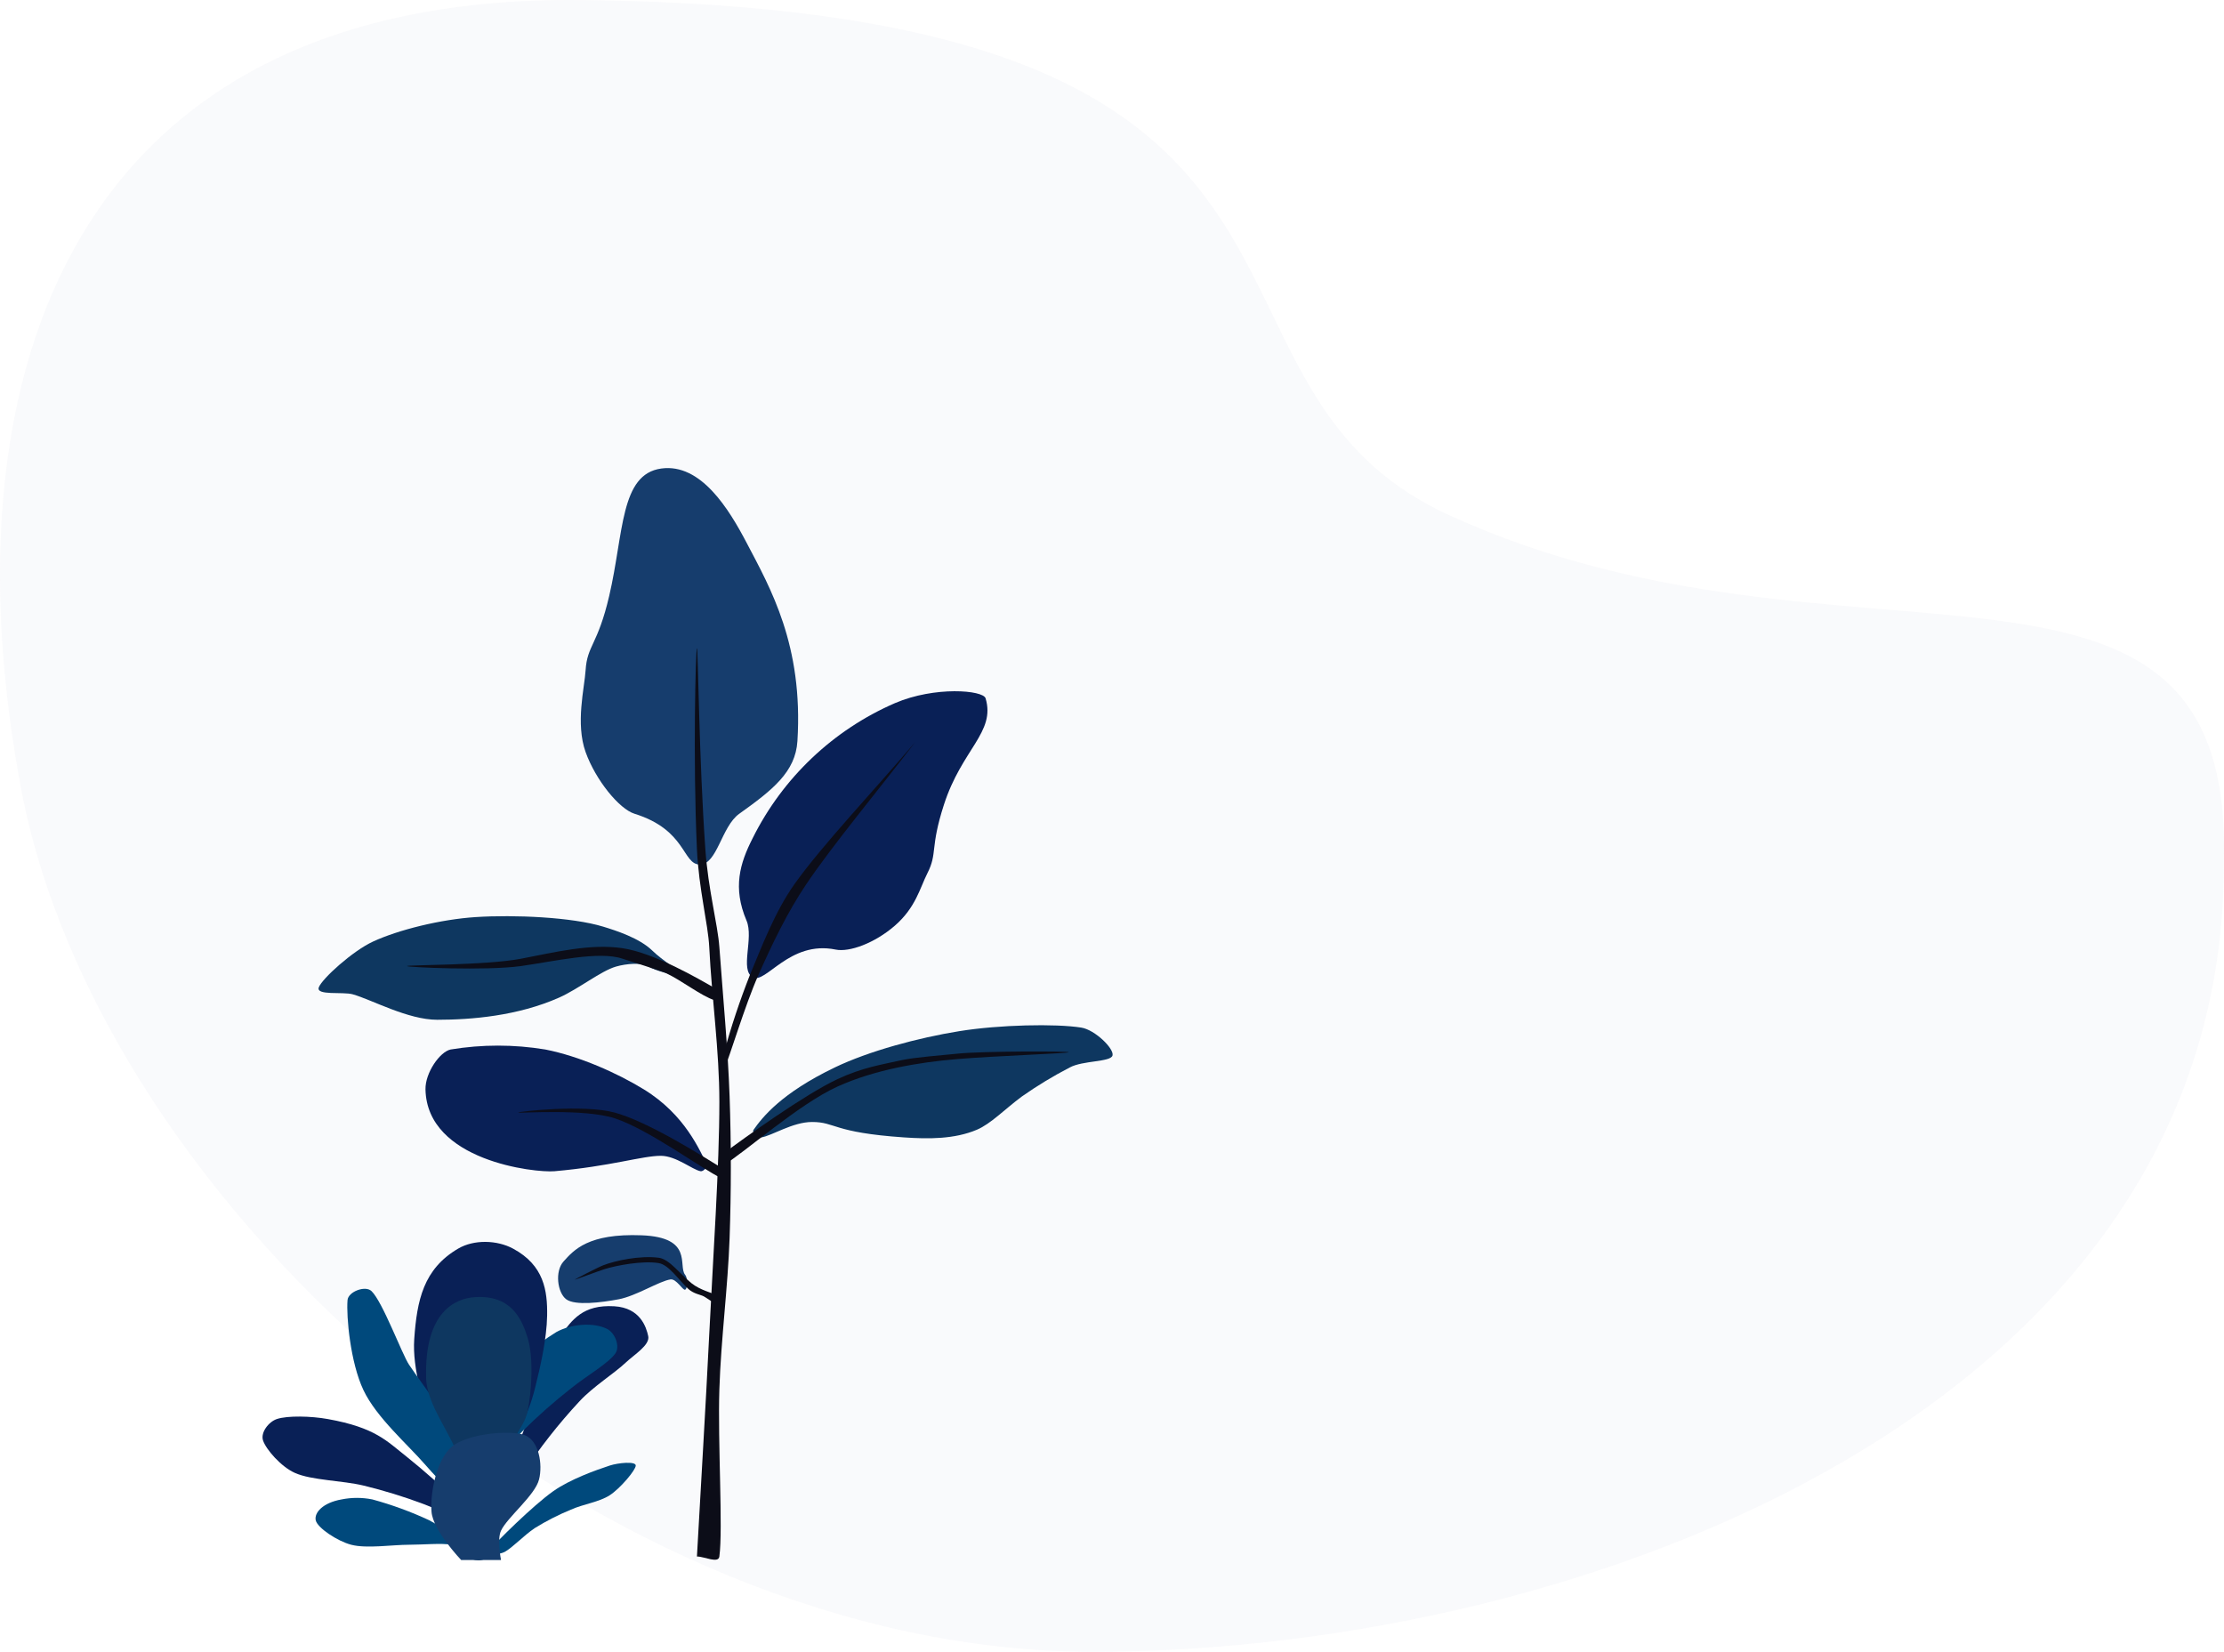
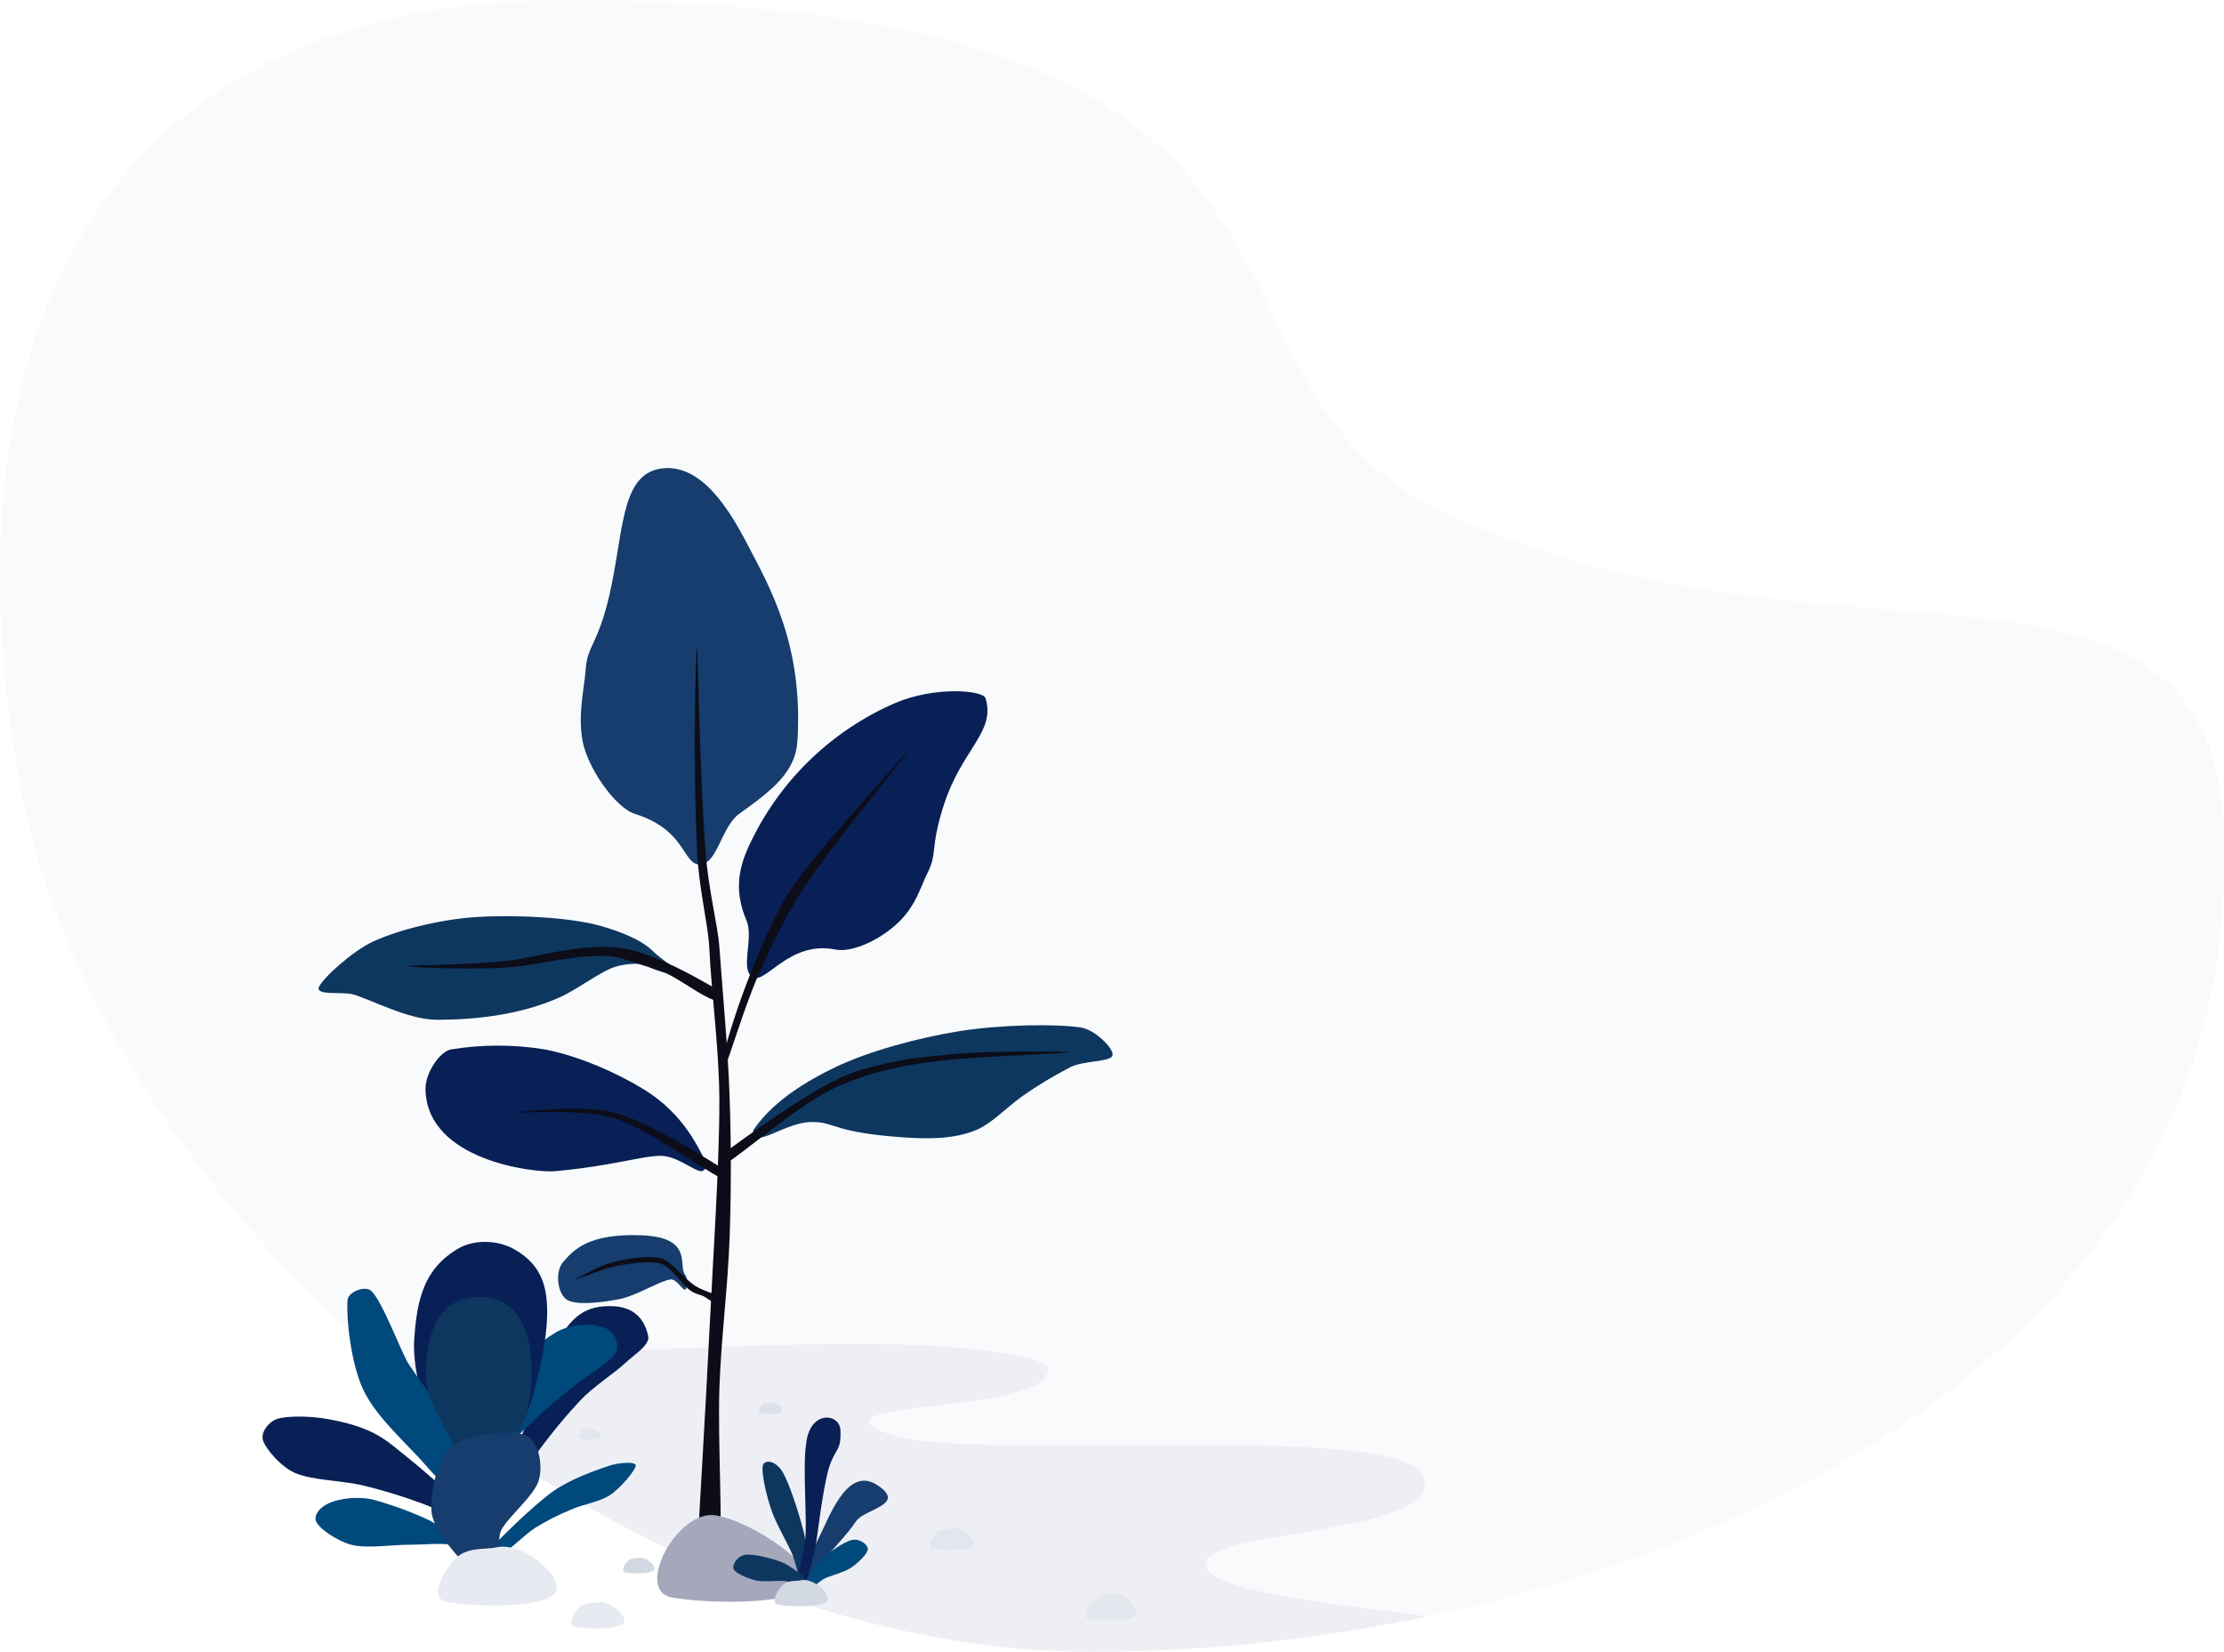
<svg xmlns="http://www.w3.org/2000/svg" width="601.486" height="446.721" viewBox="0 0 601.486 446.721">
-   <g id="Group_1193" data-name="Group 1193" transform="translate(-612.845 -272.652)">
-     <path id="Path_2662" data-name="Path 2662" d="M122.031-2.348C349.542-.915,279.452,100.336,359.942,137.061,467.5,186.138,572.227,131.768,569.27,230.9c.548,147.31-172.719,213.475-305.82,213.475S-5.239,324.323-26.518,210.588-11.07-2.348,122.031-2.348Z" transform="translate(645 275)" fill="#f1f2f7" opacity="0.416" />
-     <g id="Group_1110" data-name="Group 1110" transform="translate(-1188 92.18)">
-       <path id="Path_2416" data-name="Path 2416" d="M96.225-60.2c2.224-2.682,12.192-12.53,17.687-16.424,4.559-3.229,11.609-5.73,15.3-6.941,2.222-.731,7.018-1.212,7.018,0s-4.191,6.194-7.018,8.023c-2.91,1.882-7.169,2.4-10.517,3.908a66.38,66.38,0,0,0-9.772,4.987c-3,2.013-6,5.272-8.151,6.447C99.439-59.472,95.259-59.033,96.225-60.2Z" transform="translate(1836.556 660.391)" fill="#00497c" fill-rule="evenodd" />
-       <path id="Path_2417" data-name="Path 2417" d="M112.322-66.584A71.173,71.173,0,0,0,102.11-73.21a96.153,96.153,0,0,0-15.369-5.628,21.04,21.04,0,0,0-8.334,0c-5.056.886-7.418,3.586-6.985,5.628s5.827,5.64,9.583,6.626c4.205,1.1,11.136,0,15.647,0,3.807,0,8.809-.49,11.421,0,1.693.318,3.1,2.45,4.249,2.94.819.348,2.669.49,2.669,0S113.385-65.795,112.322-66.584Z" transform="translate(1814.81 664.831)" fill="#00497c" fill-rule="evenodd" />
-       <path id="Path_2418" data-name="Path 2418" d="M94.71-42.008c1.468-5.064,8.418-20.933,12.132-30.385,3.44-8.753,6.024-20.725,10.154-26.322,3.236-4.384,6.1-8.59,14.661-8.086,7.043.415,8.659,5.68,9.173,8.086s-3.832,5.01-6.11,7.169c-3.093,2.929-8.769,6.441-12.444,10.407a148.343,148.343,0,0,0-15.433,19.677c-3.748,6.051-6.784,16.212-8.806,19.454C97.449-41.068,94.4-40.944,94.71-42.008Z" transform="translate(1835.33 640.554)" fill="#092056" fill-rule="evenodd" />
-       <path id="Path_2419" data-name="Path 2419" d="M93.53-62.965c1.972-5.675,5.446-18.41,9.691-24.813a50.6,50.6,0,0,1,15.28-14.4c3.907-2.183,10.111-2.758,13.83-.793,2.023,1.068,3.44,4.6,2.173,6.509-1.775,2.663-7.857,6.123-11.981,9.472a147.855,147.855,0,0,0-13.2,11.651c-3.633,3.8-8.443,8.639-10.611,12.372-1.764,3.037-2.1,8.356-3.24,10.027-.67.986-3.35,1.17-3.576,0C91.568-54.609,92.418-59.766,93.53-62.965Z" transform="translate(1832.806 642.908)" fill="#00497c" fill-rule="evenodd" />
-       <path id="Path_2420" data-name="Path 2420" d="M99.426-37.952c-.326-3.672-.419-13.427-1.954-18.162-1.291-3.982-5.863-6.3-7.257-10.25C88.237-71.97,85.05-81.823,85.6-89.75c.729-10.547,2.49-19.005,11.875-24.512,4.269-2.506,10.491-2.346,14.849,0,8.4,4.518,9.318,11.412,9.219,18.09-.1,6.313-1.873,14.056-3.194,19.3a47.543,47.543,0,0,1-4.74,12.179c-1.674,2.726-5.665,3.744-6.862,6.711-1.642,4.07-2.49,13.724-2.989,17.707-.256,2.048.722,5.159,0,6.191s-3.608.645-4.33,0S99.541-36.666,99.426-37.952Z" transform="translate(1827.275 632.423)" fill="#092056" fill-rule="evenodd" />
-       <path id="Path_2421" data-name="Path 2421" d="M117.078-67.324a187.054,187.054,0,0,0-14.449-12.853c-5.22-4.077-8.26-7.782-21.253-10.11-4.512-.809-10.837-.967-13.752,0-2.183.724-4.467,3.617-3.739,5.8.809,2.427,4.861,7.088,8.594,8.761,4.535,2.034,12.828,2.041,18.619,3.441a140.55,140.55,0,0,1,16.13,4.961c3.448,1.336,7.353,2.93,9.849,5.106,2.377,2.073,3.825,7.308,5.126,7.953s3.274-2.566,2.68-4.081C124.029-60.522,119.909-64.547,117.078-67.324Z" transform="translate(1808.1 654.537)" fill="#092056" fill-rule="evenodd" />
-       <path id="Path_2422" data-name="Path 2422" d="M82.484-108.716c-1.669-1.594-6.292.147-6.479,2.448-.363,4.461.775,16.884,4.3,24.325S92.325-67.2,97.174-61.589c3.939,4.557,9.78,10,12.226,13.305,1.38,1.864,1.519,6.121,2.448,6.513s3.32-2.438,3.127-4.163c-.408-3.643-2.876-12.132-5.575-17.7-3.481-7.176-13.033-19.621-16.736-25.134C90.738-91.631,85.5-105.838,82.484-108.716Z" transform="translate(1818.831 638.363)" fill="#00497c" fill-rule="evenodd" />
-       <path id="Path_2423" data-name="Path 2423" d="M98.937-38.066c-.9-2.081.736-12.067,0-16.909-.488-3.21-1.837-6.5-2.657-9.194C94.106-71.3,87.5-78.843,87.293-86.194c-.519-18.2,8.131-21.554,13.043-21.909,9.822-.713,12.772,5.7,14.39,10.925,1.679,5.421,1.126,14.436,0,19.937-.985,4.806-5.437,8.349-6.764,13.072-.7,2.5-2.442,5.567-2.747,9.194-.383,4.559-.691,14.981-1.4,16.909C103.256-36.539,99.58-36.572,98.937-38.066Z" transform="translate(1828.801 639.398)" fill="#0e3760" fill-rule="evenodd" />
-       <path id="Path_2424" data-name="Path 2424" d="M96.1-54.206s-7.605-7.941-8.014-13.022c-.411-5.115,1.353-14.207,5.546-17.668s15.688-4.578,19.611-3.1,4.935,7.9,3.931,11.975c-1.06,4.308-8.577,10.24-10.293,13.876-1.129,2.393,0,7.938,0,7.938Z" transform="translate(1829.467 656.58)" fill="#163d6d" fill-rule="evenodd" />
+   <defs>
+     <clipPath id="clip-path">
+       <path id="Path_2692" data-name="Path 2692" d="M122.031-2.348C349.542-.915,279.452,100.336,359.942,137.061,467.5,186.138,572.227,131.768,569.27,230.9c.548,147.31-172.719,213.475-305.82,213.475S-5.239,324.323-26.518,210.588-11.07-2.348,122.031-2.348Z" transform="translate(391 449)" fill="#f1f2f7" opacity="0.416" />
+     </clipPath>
+   </defs>
+   <g id="Group_1204" data-name="Group 1204" transform="translate(-556.845 -254.652)">
+     <g id="Group_1201" data-name="Group 1201" transform="translate(-56 -18)">
+       <path id="Path_2662" data-name="Path 2662" d="M122.031-2.348C349.542-.915,279.452,100.336,359.942,137.061,467.5,186.138,572.227,131.768,569.27,230.9c.548,147.31-172.719,213.475-305.82,213.475S-5.239,324.323-26.518,210.588-11.07-2.348,122.031-2.348Z" transform="translate(645 275)" fill="#f1f2f7" opacity="0.416" />
+       <g id="Mask_Group_7" data-name="Mask Group 7" transform="translate(254 -174)" clip-path="url(#clip-path)">
+         <path id="Path_2691" data-name="Path 2691" d="M11156.859,9886.88s121.934-10.52,194.071-10.79c28.709-.107,52.493,3.284,52.408,6.855-.3,12.442-65,8.075-44.3,17.1s141.126-4.121,145.929,12.34-67.369,13.45-58.164,25.133,114.738,12.3,98.293,26.012-198.953,28.718-198.953,28.718Z" transform="translate(-10761 -9066)" fill="#d0d4e2" opacity="0.286" />
+       </g>
+       <g id="Group_1110" data-name="Group 1110" transform="translate(-1188 92.18)">
+         <path id="Path_2416" data-name="Path 2416" d="M96.225-60.2c2.224-2.682,12.192-12.53,17.687-16.424,4.559-3.229,11.609-5.73,15.3-6.941,2.222-.731,7.018-1.212,7.018,0s-4.191,6.194-7.018,8.023c-2.91,1.882-7.169,2.4-10.517,3.908a66.38,66.38,0,0,0-9.772,4.987c-3,2.013-6,5.272-8.151,6.447C99.439-59.472,95.259-59.033,96.225-60.2Z" transform="translate(1836.556 660.391)" fill="#00497c" fill-rule="evenodd" />
+         <path id="Path_2417" data-name="Path 2417" d="M112.322-66.584A71.173,71.173,0,0,0,102.11-73.21a96.153,96.153,0,0,0-15.369-5.628,21.04,21.04,0,0,0-8.334,0c-5.056.886-7.418,3.586-6.985,5.628s5.827,5.64,9.583,6.626c4.205,1.1,11.136,0,15.647,0,3.807,0,8.809-.49,11.421,0,1.693.318,3.1,2.45,4.249,2.94.819.348,2.669.49,2.669,0S113.385-65.795,112.322-66.584Z" transform="translate(1814.81 664.831)" fill="#00497c" fill-rule="evenodd" />
+         <path id="Path_2418" data-name="Path 2418" d="M94.71-42.008c1.468-5.064,8.418-20.933,12.132-30.385,3.44-8.753,6.024-20.725,10.154-26.322,3.236-4.384,6.1-8.59,14.661-8.086,7.043.415,8.659,5.68,9.173,8.086s-3.832,5.01-6.11,7.169c-3.093,2.929-8.769,6.441-12.444,10.407a148.343,148.343,0,0,0-15.433,19.677c-3.748,6.051-6.784,16.212-8.806,19.454C97.449-41.068,94.4-40.944,94.71-42.008Z" transform="translate(1835.33 640.554)" fill="#092056" fill-rule="evenodd" />
+         <path id="Path_2419" data-name="Path 2419" d="M93.53-62.965c1.972-5.675,5.446-18.41,9.691-24.813a50.6,50.6,0,0,1,15.28-14.4c3.907-2.183,10.111-2.758,13.83-.793,2.023,1.068,3.44,4.6,2.173,6.509-1.775,2.663-7.857,6.123-11.981,9.472a147.855,147.855,0,0,0-13.2,11.651c-3.633,3.8-8.443,8.639-10.611,12.372-1.764,3.037-2.1,8.356-3.24,10.027-.67.986-3.35,1.17-3.576,0C91.568-54.609,92.418-59.766,93.53-62.965Z" transform="translate(1832.806 642.908)" fill="#00497c" fill-rule="evenodd" />
+         <path id="Path_2420" data-name="Path 2420" d="M99.426-37.952c-.326-3.672-.419-13.427-1.954-18.162-1.291-3.982-5.863-6.3-7.257-10.25C88.237-71.97,85.05-81.823,85.6-89.75c.729-10.547,2.49-19.005,11.875-24.512,4.269-2.506,10.491-2.346,14.849,0,8.4,4.518,9.318,11.412,9.219,18.09-.1,6.313-1.873,14.056-3.194,19.3a47.543,47.543,0,0,1-4.74,12.179c-1.674,2.726-5.665,3.744-6.862,6.711-1.642,4.07-2.49,13.724-2.989,17.707-.256,2.048.722,5.159,0,6.191s-3.608.645-4.33,0S99.541-36.666,99.426-37.952Z" transform="translate(1827.275 632.423)" fill="#092056" fill-rule="evenodd" />
+         <path id="Path_2421" data-name="Path 2421" d="M117.078-67.324a187.054,187.054,0,0,0-14.449-12.853c-5.22-4.077-8.26-7.782-21.253-10.11-4.512-.809-10.837-.967-13.752,0-2.183.724-4.467,3.617-3.739,5.8.809,2.427,4.861,7.088,8.594,8.761,4.535,2.034,12.828,2.041,18.619,3.441a140.55,140.55,0,0,1,16.13,4.961c3.448,1.336,7.353,2.93,9.849,5.106,2.377,2.073,3.825,7.308,5.126,7.953s3.274-2.566,2.68-4.081C124.029-60.522,119.909-64.547,117.078-67.324Z" transform="translate(1808.1 654.537)" fill="#092056" fill-rule="evenodd" />
+         <path id="Path_2422" data-name="Path 2422" d="M82.484-108.716c-1.669-1.594-6.292.147-6.479,2.448-.363,4.461.775,16.884,4.3,24.325S92.325-67.2,97.174-61.589c3.939,4.557,9.78,10,12.226,13.305,1.38,1.864,1.519,6.121,2.448,6.513s3.32-2.438,3.127-4.163c-.408-3.643-2.876-12.132-5.575-17.7-3.481-7.176-13.033-19.621-16.736-25.134C90.738-91.631,85.5-105.838,82.484-108.716Z" transform="translate(1818.831 638.363)" fill="#00497c" fill-rule="evenodd" />
+         <path id="Path_2423" data-name="Path 2423" d="M98.937-38.066c-.9-2.081.736-12.067,0-16.909-.488-3.21-1.837-6.5-2.657-9.194C94.106-71.3,87.5-78.843,87.293-86.194c-.519-18.2,8.131-21.554,13.043-21.909,9.822-.713,12.772,5.7,14.39,10.925,1.679,5.421,1.126,14.436,0,19.937-.985,4.806-5.437,8.349-6.764,13.072-.7,2.5-2.442,5.567-2.747,9.194-.383,4.559-.691,14.981-1.4,16.909C103.256-36.539,99.58-36.572,98.937-38.066Z" transform="translate(1828.801 639.398)" fill="#0e3760" fill-rule="evenodd" />
+         <path id="Path_2424" data-name="Path 2424" d="M96.1-54.206s-7.605-7.941-8.014-13.022c-.411-5.115,1.353-14.207,5.546-17.668s15.688-4.578,19.611-3.1,4.935,7.9,3.931,11.975c-1.06,4.308-8.577,10.24-10.293,13.876-1.129,2.393,0,7.938,0,7.938Z" transform="translate(1829.467 656.58)" fill="#163d6d" fill-rule="evenodd" />
+       </g>
+       <g id="Group_1115" data-name="Group 1115" transform="translate(-110 -6105.82)">
+         <path id="Path_2404" data-name="Path 2404" d="M80.506-319.3c-11.14,1.535-10.108,17.376-14.08,34.424-3.112,13.357-5.965,13.345-6.389,20.13-.3,4.774-2.776,14.386,0,22.138,2.7,7.542,9.077,15.392,13.227,16.678C87.357-221.558,86.207-212.2,90.928-212.2s5.822-10.272,10.66-13.723c9.046-6.454,15.218-11.327,15.736-19.664,1.61-25.922-7.322-41.378-13.7-53.548C98.8-308.342,91.219-320.771,80.506-319.3Z" transform="translate(821.187 6824.482)" fill="#163d6d" fill-rule="evenodd" />
+         <path id="Path_2405" data-name="Path 2405" d="M160.861-267.526c2.759,9.2-6.409,13.717-11.273,28.8-3.811,11.817-1.672,13.022-4.473,18.531-1.972,3.877-3.13,9.234-8.768,14.14-5.487,4.773-12.337,7.246-16.031,6.488-12.546-2.574-18.915,9.488-22.445,7.478s.367-10.547-1.665-15.319c-3.8-8.922-1.779-15.527,1.665-22.294a77.483,77.483,0,0,1,38.476-36.517C147.147-270.849,160.2-269.733,160.861-267.526Z" transform="translate(828.537 6834.853)" fill="#092056" fill-rule="evenodd" />
+         <path id="Path_2406" data-name="Path 2406" d="M88-136.9c-1.956-2.451,2.32-10.122-11.738-10.672-14.456-.564-18.341,3.974-21.134,7.072-2.413,2.677-1.659,8.432.713,10.224s9.577.885,14.237,0c4.7-.894,10.985-4.929,13.972-5.359,1.6-.231,3.292,2.986,3.95,2.775S88.844-135.837,88-136.9Z" transform="translate(820.131 6860.13)" fill="#163d6d" fill-rule="evenodd" />
+         <path id="Path_2407" data-name="Path 2407" d="M96.726-203.748c.294-1.252-3.4-3.014-6.507-6.034-3.446-3.346-9.745-5.372-13.24-6.44-8.457-2.583-24.1-3.26-34.469-2.589-9.5.615-20.886,3.44-27.768,6.615C9.161-209.621.963-202.151.074-199.829s6.5,1.152,9.172,1.905c5.145,1.455,14.9,6.886,22.843,6.886,9.222,0,21.774-1.032,32.953-5.99,5.253-2.33,11.289-7.2,15.381-8.39,2.834-.826,7.046-1.162,8.866,0C90.814-204.445,96.478-202.69,96.726-203.748Z" transform="translate(809 6845.307)" fill="#0e3760" fill-rule="evenodd" />
+         <path id="Path_2408" data-name="Path 2408" d="M97.454-166.357c2.393-3.392,7.494-9.9,21.944-16.845,9.261-4.451,22.535-8.018,33.649-9.816,10.869-1.758,26.116-2.07,33.03-.972,3.753.6,8.969,5.76,8.449,7.558s-8.061,1.314-11.567,3.23a112.356,112.356,0,0,0-12.966,7.86c-4.663,3.462-8.367,7.38-12.17,8.985-6.065,2.559-13.028,2.52-19.679,2.065-19.377-1.327-18.438-4.169-24.87-4.169-5.261,0-10.859,3.736-13.719,4.169C98.579-164.144,96.889-165.556,97.454-166.357Z" transform="translate(829.198 6850.375)" fill="#0e3760" fill-rule="evenodd" />
+         <path id="Path_2409" data-name="Path 2409" d="M99.984-158.156C98.109-161.548,94.316-171.285,83-178.23c-7.254-4.451-17.483-8.99-26.678-10.788a78.6,78.6,0,0,0-25.55,0c-2.94.6-6.909,6.319-6.821,10.788.384,19.372,29.663,22.595,34.872,22.139,15.177-1.327,23.733-4.171,28.771-4.171,4.12,0,8.505,3.737,10.745,4.171C99.1-155.942,100.426-157.355,99.984-158.156Z" transform="translate(813.969 6851.322)" fill="#092056" fill-rule="evenodd" />
+         <path id="Path_2410" data-name="Path 2410" d="M84.849-33.42c1.11-20.039,2.34-40.071,3.329-60.116,1.011-20.486,2.736-45.351,2.736-62.8,0-14-2.046-27.926-2.736-41.907-.305-6.175-2.84-15.724-3.329-26.418-1.131-24.739-.318-54.452,0-54.452s.54,29.875,2.277,54.452c.775,10.969,3.334,20.182,3.788,26.418.98,13.453,2.3,27.245,2.766,40.369q.673,19.177,0,38.377c-.461,13.211-2.327,27.237-2.766,40.891-.461,14.347,1.011,37.658,0,45.19-.265,1.978-4.043,0-6.065,0" transform="translate(826.485 6832.844)" fill="#0c0d18" fill-rule="evenodd" />
+         <path id="Path_2411" data-name="Path 2411" d="M142.6-258.051c-10.889,12.808-25.21,27.917-32.668,38.425-5.3,7.47-8.9,17.026-12.072,24.626a204.362,204.362,0,0,0-6.988,20.975c-.4,1.483-.623,6.011,0,4.6,1.548-3.5,5.606-17.283,9.286-25.58,3.712-8.368,7.8-16.918,12.983-24.626,7.073-10.508,19.639-25.617,29.458-38.425" transform="translate(827.776 6837.215)" fill="#0c0d18" fill-rule="evenodd" />
+         <path id="Path_2412" data-name="Path 2412" d="M91-161.316c5.1-3.85,21.819-15.846,30.588-19.945,6.805-3.183,11.987-3.929,17.373-5.143,3.43-.774,11.446-1.362,14.944-1.741,6.778-.734,30.277-.706,30.277-.4s-20.168,1-30.277,1.854c-10.447.885-22.266,2.882-32.317,7.441C111.1-174.5,96.1-161.1,91-158.163,89.988-157.583,90.069-160.615,91-161.316Z" transform="translate(827.73 6851.595)" fill="#0c0d18" fill-rule="evenodd" />
+         <path id="Path_2413" data-name="Path 2413" d="M102.977-201.081c-4.141-2.341-16.121-9.417-24.846-10.732s-18.457,1.115-27.508,2.847c-9.343,1.788-30.833,1.649-30.833,1.979s21.49,1.315,30.833,0c9.1-1.28,21.17-4.153,27.508-1.979,1.618.554,10.05,3.137,11.608,3.839,4.141,1.867,9.876,6.395,13.238,7.358C104.051-197.461,103.948-200.533,102.977-201.081Z" transform="translate(813.106 6846.731)" fill="#0c0d18" fill-rule="evenodd" />
+         <path id="Path_2414" data-name="Path 2414" d="M99.481-160.076C94.7-163.018,79.9-172.422,70.773-174.892c-8.375-2.266-26.054-.258-26.054,0s17.784-1.121,26.054,1.546C79.9-170.4,94.7-159.451,99.481-157.24,100.348-156.84,100.294-159.576,99.481-160.076Z" transform="translate(818.279 6854.249)" fill="#0c0d18" fill-rule="evenodd" />
+         <path id="Path_2415" data-name="Path 2415" d="M95.572-132.4c-1.033-.692-4.182-1.291-6.6-3.222-3.212-2.562-5.968-6.523-8.884-6.9-5.112-.665-11.818.795-15,2.038-1.534.6-7.914,3.9-7.7,3.9s6.2-2.274,8.029-2.85c3.185-1,10.316-2.362,14.677-1.639,2.725.452,5.333,4.483,7.971,6.956,1.466,1.374,3.409,1.578,4.268,2.067,1.082.616,2.706,1.907,3.247,1.849S96.186-131.99,95.572-132.4Z" transform="translate(820.905 6861.151)" fill="#0c0d18" fill-rule="evenodd" />
+       </g>
    </g>
-     <g id="Group_1115" data-name="Group 1115" transform="translate(-110 -6105.82)">
-       <path id="Path_2404" data-name="Path 2404" d="M80.506-319.3c-11.14,1.535-10.108,17.376-14.08,34.424-3.112,13.357-5.965,13.345-6.389,20.13-.3,4.774-2.776,14.386,0,22.138,2.7,7.542,9.077,15.392,13.227,16.678C87.357-221.558,86.207-212.2,90.928-212.2s5.822-10.272,10.66-13.723c9.046-6.454,15.218-11.327,15.736-19.664,1.61-25.922-7.322-41.378-13.7-53.548C98.8-308.342,91.219-320.771,80.506-319.3Z" transform="translate(821.187 6824.482)" fill="#163d6d" fill-rule="evenodd" />
-       <path id="Path_2405" data-name="Path 2405" d="M160.861-267.526c2.759,9.2-6.409,13.717-11.273,28.8-3.811,11.817-1.672,13.022-4.473,18.531-1.972,3.877-3.13,9.234-8.768,14.14-5.487,4.773-12.337,7.246-16.031,6.488-12.546-2.574-18.915,9.488-22.445,7.478s.367-10.547-1.665-15.319c-3.8-8.922-1.779-15.527,1.665-22.294a77.483,77.483,0,0,1,38.476-36.517C147.147-270.849,160.2-269.733,160.861-267.526Z" transform="translate(828.537 6834.853)" fill="#092056" fill-rule="evenodd" />
-       <path id="Path_2406" data-name="Path 2406" d="M88-136.9c-1.956-2.451,2.32-10.122-11.738-10.672-14.456-.564-18.341,3.974-21.134,7.072-2.413,2.677-1.659,8.432.713,10.224s9.577.885,14.237,0c4.7-.894,10.985-4.929,13.972-5.359,1.6-.231,3.292,2.986,3.95,2.775S88.844-135.837,88-136.9Z" transform="translate(820.131 6860.13)" fill="#163d6d" fill-rule="evenodd" />
-       <path id="Path_2407" data-name="Path 2407" d="M96.726-203.748c.294-1.252-3.4-3.014-6.507-6.034-3.446-3.346-9.745-5.372-13.24-6.44-8.457-2.583-24.1-3.26-34.469-2.589-9.5.615-20.886,3.44-27.768,6.615C9.161-209.621.963-202.151.074-199.829s6.5,1.152,9.172,1.905c5.145,1.455,14.9,6.886,22.843,6.886,9.222,0,21.774-1.032,32.953-5.99,5.253-2.33,11.289-7.2,15.381-8.39,2.834-.826,7.046-1.162,8.866,0C90.814-204.445,96.478-202.69,96.726-203.748Z" transform="translate(809 6845.307)" fill="#0e3760" fill-rule="evenodd" />
-       <path id="Path_2408" data-name="Path 2408" d="M97.454-166.357c2.393-3.392,7.494-9.9,21.944-16.845,9.261-4.451,22.535-8.018,33.649-9.816,10.869-1.758,26.116-2.07,33.03-.972,3.753.6,8.969,5.76,8.449,7.558s-8.061,1.314-11.567,3.23a112.356,112.356,0,0,0-12.966,7.86c-4.663,3.462-8.367,7.38-12.17,8.985-6.065,2.559-13.028,2.52-19.679,2.065-19.377-1.327-18.438-4.169-24.87-4.169-5.261,0-10.859,3.736-13.719,4.169C98.579-164.144,96.889-165.556,97.454-166.357Z" transform="translate(829.198 6850.375)" fill="#0e3760" fill-rule="evenodd" />
-       <path id="Path_2409" data-name="Path 2409" d="M99.984-158.156C98.109-161.548,94.316-171.285,83-178.23c-7.254-4.451-17.483-8.99-26.678-10.788a78.6,78.6,0,0,0-25.55,0c-2.94.6-6.909,6.319-6.821,10.788.384,19.372,29.663,22.595,34.872,22.139,15.177-1.327,23.733-4.171,28.771-4.171,4.12,0,8.505,3.737,10.745,4.171C99.1-155.942,100.426-157.355,99.984-158.156Z" transform="translate(813.969 6851.322)" fill="#092056" fill-rule="evenodd" />
-       <path id="Path_2410" data-name="Path 2410" d="M84.849-33.42c1.11-20.039,2.34-40.071,3.329-60.116,1.011-20.486,2.736-45.351,2.736-62.8,0-14-2.046-27.926-2.736-41.907-.305-6.175-2.84-15.724-3.329-26.418-1.131-24.739-.318-54.452,0-54.452s.54,29.875,2.277,54.452c.775,10.969,3.334,20.182,3.788,26.418.98,13.453,2.3,27.245,2.766,40.369q.673,19.177,0,38.377c-.461,13.211-2.327,27.237-2.766,40.891-.461,14.347,1.011,37.658,0,45.19-.265,1.978-4.043,0-6.065,0" transform="translate(826.485 6832.844)" fill="#0c0d18" fill-rule="evenodd" />
-       <path id="Path_2411" data-name="Path 2411" d="M142.6-258.051c-10.889,12.808-25.21,27.917-32.668,38.425-5.3,7.47-8.9,17.026-12.072,24.626a204.362,204.362,0,0,0-6.988,20.975c-.4,1.483-.623,6.011,0,4.6,1.548-3.5,5.606-17.283,9.286-25.58,3.712-8.368,7.8-16.918,12.983-24.626,7.073-10.508,19.639-25.617,29.458-38.425" transform="translate(827.776 6837.215)" fill="#0c0d18" fill-rule="evenodd" />
-       <path id="Path_2412" data-name="Path 2412" d="M91-161.316c5.1-3.85,21.819-15.846,30.588-19.945,6.805-3.183,11.987-3.929,17.373-5.143,3.43-.774,11.446-1.362,14.944-1.741,6.778-.734,30.277-.706,30.277-.4s-20.168,1-30.277,1.854c-10.447.885-22.266,2.882-32.317,7.441C111.1-174.5,96.1-161.1,91-158.163,89.988-157.583,90.069-160.615,91-161.316Z" transform="translate(827.73 6851.595)" fill="#0c0d18" fill-rule="evenodd" />
-       <path id="Path_2413" data-name="Path 2413" d="M102.977-201.081c-4.141-2.341-16.121-9.417-24.846-10.732s-18.457,1.115-27.508,2.847c-9.343,1.788-30.833,1.649-30.833,1.979s21.49,1.315,30.833,0c9.1-1.28,21.17-4.153,27.508-1.979,1.618.554,10.05,3.137,11.608,3.839,4.141,1.867,9.876,6.395,13.238,7.358C104.051-197.461,103.948-200.533,102.977-201.081Z" transform="translate(813.106 6846.731)" fill="#0c0d18" fill-rule="evenodd" />
-       <path id="Path_2414" data-name="Path 2414" d="M99.481-160.076C94.7-163.018,79.9-172.422,70.773-174.892c-8.375-2.266-26.054-.258-26.054,0s17.784-1.121,26.054,1.546C79.9-170.4,94.7-159.451,99.481-157.24,100.348-156.84,100.294-159.576,99.481-160.076Z" transform="translate(818.279 6854.249)" fill="#0c0d18" fill-rule="evenodd" />
-       <path id="Path_2415" data-name="Path 2415" d="M95.572-132.4c-1.033-.692-4.182-1.291-6.6-3.222-3.212-2.562-5.968-6.523-8.884-6.9-5.112-.665-11.818.795-15,2.038-1.534.6-7.914,3.9-7.7,3.9s6.2-2.274,8.029-2.85c3.185-1,10.316-2.362,14.677-1.639,2.725.452,5.333,4.483,7.971,6.956,1.466,1.374,3.409,1.578,4.268,2.067,1.082.616,2.706,1.907,3.247,1.849S96.186-131.99,95.572-132.4Z" transform="translate(820.905 6861.151)" fill="#0c0d18" fill-rule="evenodd" />
-     </g>
+     <path id="Path_2679" data-name="Path 2679" d="M11522.438,9748.3c10.425,1.759,29.2,14.931,24.587,19.521s-25.95,4.466-36.375,2.708S11512.013,9746.542,11522.438,9748.3Z" transform="translate(-10772 -9083.813)" fill="#a4a8ba" />
+     <path id="Path_2680" data-name="Path 2680" d="M11523.065,9751.142c7.714-1.739,19.329,9.006,15.665,12.654s-20.625,3.55-28.911,2.152c-4.938-.833-1.459-7.722,1.853-11.423S11519.949,9751.845,11523.065,9751.142Z" transform="translate(-10832 -9078)" fill="#e7eaf0" />
+     <path id="Path_2681" data-name="Path 2681" d="M11514.408,9751.037c3.462-.779,8.675,4.043,7.03,5.68s-9.257,1.594-12.976.967c-2.217-.375-.654-3.466.832-5.127S11513.01,9751.354,11514.408,9751.037Z" transform="translate(-10796 -9063)" fill="#e7eaf0" />
+     <path id="Path_2683" data-name="Path 2683" d="M11511.534,9751c2.05-.462,5.138,2.395,4.163,3.363s-5.482.944-7.685.573c-1.313-.223-.388-2.053.493-3.037S11510.705,9751.189,11511.534,9751Z" transform="translate(-10782 -9075)" fill="#d3d9e3" />
+     <path id="Path_2684" data-name="Path 2684" d="M89.833-54.206A87.806,87.806,0,0,1,88.04-67.228c-.092-5.115-3.393-20.678,6.509-20.17s.225,7.3,0,11.379c-.237,4.308-1.919,10.24-2.3,13.876a78.935,78.935,0,0,0,0,7.938Z" transform="translate(668.457 684.663) rotate(30)" fill="#163d6d" fill-rule="evenodd" />
+     <path id="Path_2685" data-name="Path 2685" d="M93.142-54.206a82.707,82.707,0,0,0,1.912-13.022c.1-5.115-.323-14.207-1.323-17.668s-3.743-4.578-4.679-3.1-1.178,7.9-.938,11.975c.253,4.308,2.047,10.24,2.456,13.876a74.031,74.031,0,0,1,0,7.938Z" transform="matrix(0.966, -0.259, 0.259, 0.966, 699.936, 759.021)" fill="#0e3760" fill-rule="evenodd" />
+     <path id="Path_2686" data-name="Path 2686" d="M93.142-41.585a84.509,84.509,0,0,0,.47-9.462c.046-3.3-.979-11.465-.95-19.585s2.663-6.777,1.068-12.893c-1-4.73-9.453-3.968-8.325,5.543.253,5.888,4.755,20.58,5.164,25.549.269,3.27,0,10.848,0,10.848Z" transform="matrix(0.978, 0.208, -0.208, 0.978, 675.106, 703.82)" fill="#092056" fill-rule="evenodd" />
+     <path id="Path_2688" data-name="Path 2688" d="M93.142-69.374s1.815-4.443,1.912-7.285c.1-2.861-.323-7.947-1.323-9.883s-3.743-2.561-4.679-1.734-1.178,4.417-.938,6.7c.253,2.41,2.047,5.728,2.456,7.762a23.206,23.206,0,0,1,0,4.441Z" transform="translate(809.735 791.947) rotate(-71)" fill="#0e3760" fill-rule="evenodd" />
+     <path id="Path_2689" data-name="Path 2689" d="M5.115,0S6.929,4.442,7.027,7.284c.1,2.861-.323,7.947-1.323,9.883S1.961,19.729,1.024,18.9-.153,14.484.086,12.2c.253-2.41,2.047-5.728,2.456-7.762a23.2,23.2,0,0,0,0-4.44Z" transform="matrix(-0.643, -0.766, 0.766, -0.643, 777.728, 686.552)" fill="#00497c" fill-rule="evenodd" />
+     <path id="Path_2690" data-name="Path 2690" d="M11514.408,9751.037c3.462-.779,8.675,4.043,7.03,5.68s-9.257,1.594-12.976.967c-2.217-.375-.654-3.466.832-5.127S11513.01,9751.354,11514.408,9751.037Z" transform="translate(-10741 -9069)" fill="#d3d9e3" />
+     <path id="Path_2693" data-name="Path 2693" d="M11513.235,9751.022c2.887-.649,7.232,3.371,5.861,4.735s-7.717,1.329-10.817.806c-1.848-.312-.545-2.889.693-4.273S11512.07,9751.287,11513.235,9751.022Z" transform="translate(-10699 -9083)" fill="#d3d9e3" opacity="0.404" />
+     <path id="Path_2696" data-name="Path 2696" d="M11510.451,9750.989c1.52-.342,3.807,1.774,3.085,2.492s-4.062.7-5.692.424c-.973-.164-.287-1.521.364-2.249S11509.838,9751.129,11510.451,9750.989Z" transform="translate(-10745.315 -9117)" fill="#c4ccd9" opacity="0.404" />
+     <path id="Path_2697" data-name="Path 2697" d="M11510.324,9750.988c1.457-.328,3.649,1.7,2.957,2.389s-3.893.671-5.457.406c-.934-.157-.275-1.457.35-2.156S11509.736,9751.121,11510.324,9750.988Z" transform="translate(-10794 -9110)" fill="#d3d9e3" opacity="0.404" />
+     <path id="Path_2694" data-name="Path 2694" d="M11516.718,9749.632c2.531.867,5.51,4.817,4.139,6.182s-9.477,1.273-12.577.75c-1.848-.312-.545-2.889.693-4.273S11514.187,9748.765,11516.718,9749.632Z" transform="translate(-10657 -9064)" fill="#d0d4e2" opacity="0.305" />
  </g>
</svg>
